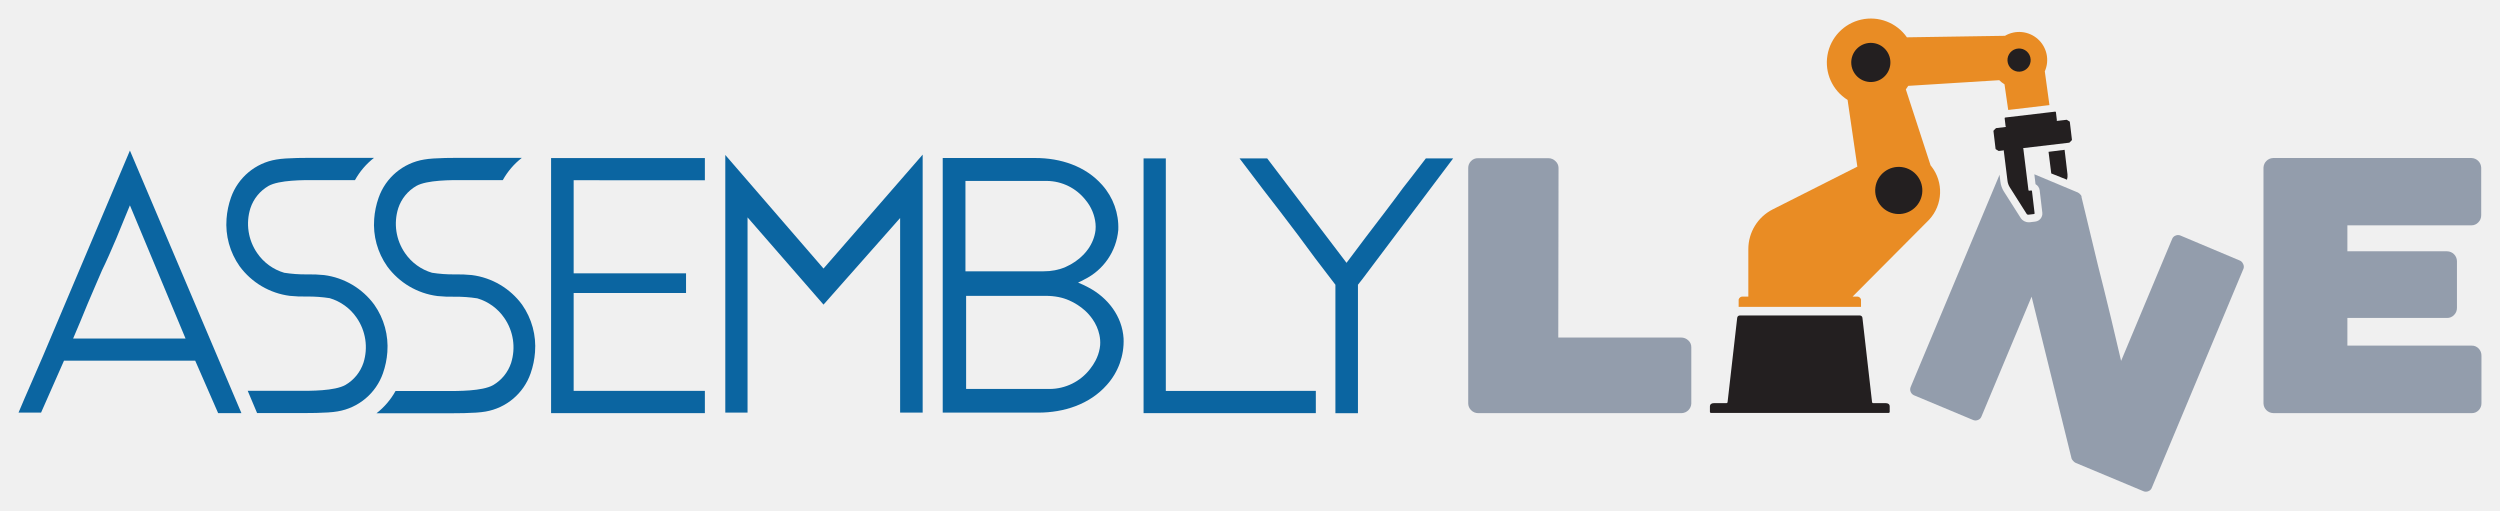
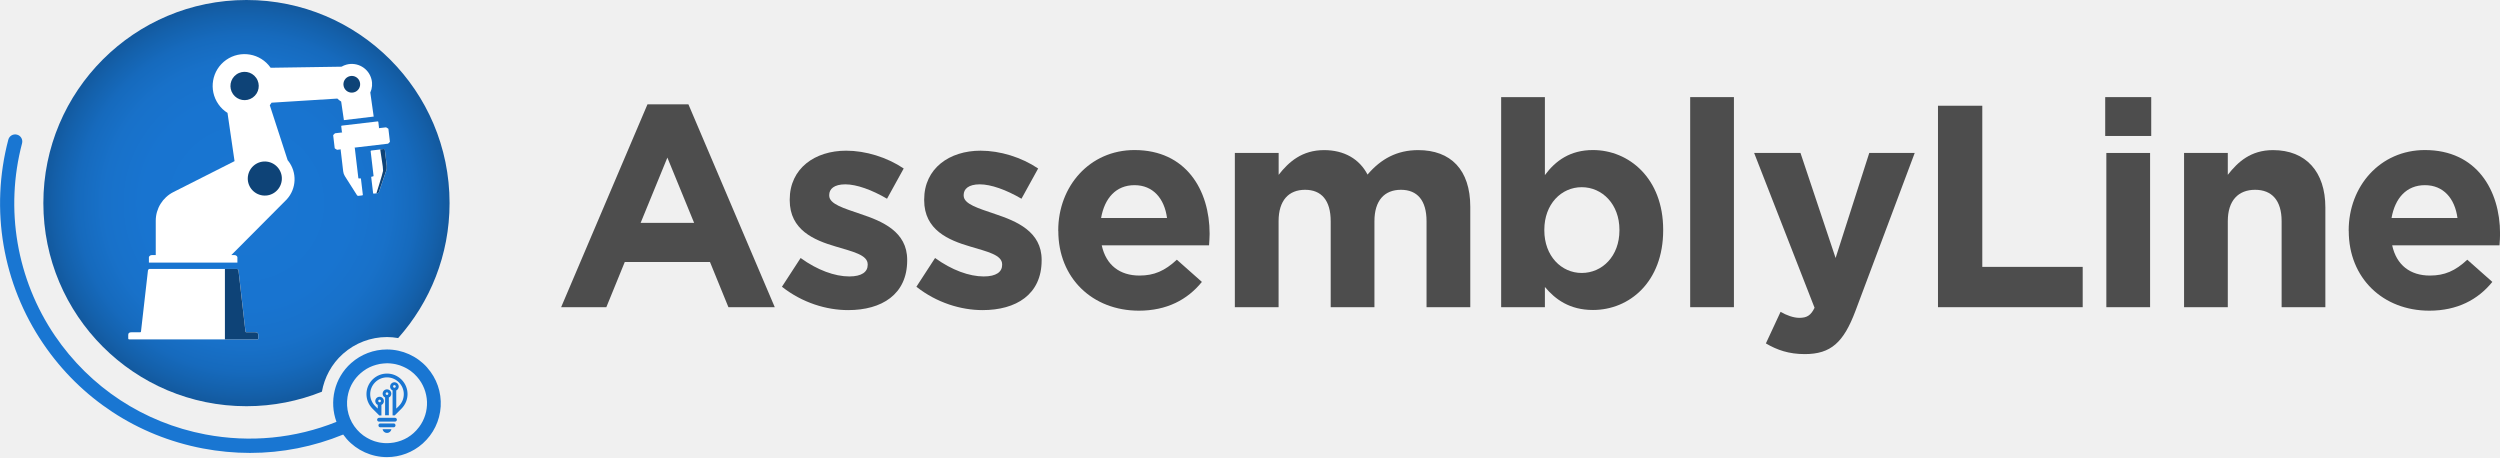
- <svg xmlns="http://www.w3.org/2000/svg" id="Layer_1" data-name="Layer 1" viewBox="0 0 674.271 137.618" version="1.1" width="674.271" height="137.618">
-   <defs id="defs62">
-     <style id="style60">
-       .line{fill:#939dac;}
-       .assembly{fill:#0b65a1;}
-       .crane{fill:#e98c24;}
-       .accent{fill:#231f20;}
+ <svg xmlns="http://www.w3.org/2000/svg" id="artwork" viewBox="0 0 394.38 72.11">
+   <defs>
+     <style>
+       .cls-1 {
+         fill: #4d4d4d;
+       }
+ 
+       .cls-1, .cls-2, .cls-3, .cls-4, .cls-5 {
+         stroke-width: 0px;
+       }
+ 
+       .cls-2 {
+         fill: #0e4377;
+       }
+ 
+       .cls-3 {
+         fill: #1976d2;
+       }
+ 
+       .cls-4 {
+         fill: #fff;
+       }
+ 
+       .cls-5 {
+         fill: url(#radial-gradient);
+       }
    </style>
+     <radialGradient id="radial-gradient" cx="38.88" cy="32.04" fx="38.88" fy="32.04" r="32.04" gradientUnits="userSpaceOnUse">
+       <stop offset="0" stop-color="#1976d2" />
+       <stop offset=".51" stop-color="#1874d0" />
+       <stop offset=".7" stop-color="#1871c9" />
+       <stop offset=".83" stop-color="#166abd" />
+       <stop offset=".93" stop-color="#1461ac" />
+       <stop offset="1" stop-color="#13599e" />
+     </radialGradient>
  </defs>
-   <path class="line" d="m 420.28,91.037 h 33.16 a 2.76,2.76 0 0 1 1.89,0.75 2.42,2.42 0 0 1 0.83,1.89 v 15.12 a 2.7,2.7 0 0 1 -2.63,2.63 h -54.82 a 2.62,2.62 0 0 1 -1.93,-0.79 2.52,2.52 0 0 1 -0.79,-1.84 V 45.297 a 2.6,2.6 0 0 1 0.75,-1.84 2.48,2.48 0 0 1 1.89,-0.79 h 19 a 2.67,2.67 0 0 1 1.89,0.79 2.46,2.46 0 0 1 0.83,1.84 z" id="path66" />
-   <path class="line" d="m 604.97,71.157 a 1.65,1.65 0 0 0 -1,-0.94 l -15.86,-6.68 a 1.65,1.65 0 0 0 -1.34,0 1.56,1.56 0 0 0 -0.91,0.87 l -13.78,32.93 -2.68,-11.37 c -0.64,-2.71 -1.33,-5.46 -2,-8.18 -1.07,-4.19 -2.09,-8.29 -3,-12.19 -0.91,-3.9 -2,-8.18 -3,-12.45 v -0.12 -0.12 a 1.53,1.53 0 0 0 -0.29,-0.42 2.15,2.15 0 0 0 -0.69,-0.57 l -11.74,-4.91 0.32,2.67 a 2.19,2.19 0 0 1 1.12,1.67 l 0.71,6 a 2.16,2.16 0 0 1 -0.45,1.6 2.19,2.19 0 0 1 -1.47,0.82 l -1.5,0.18 h -0.29 a 2.54,2.54 0 0 1 -2.13,-1.17 l -4.54,-7.15 a 6.24,6.24 0 0 1 -0.92,-2.58 l -0.23,-1.93 -24,57.31 a 1.73,1.73 0 0 0 0.89,2.17 l 15.95,6.67 a 1.64,1.64 0 0 0 1.34,0 1.56,1.56 0 0 0 0.91,-0.87 l 13.55,-32.39 10.78,43.66 a 1.82,1.82 0 0 0 0.44,0.65 2.08,2.08 0 0 0 0.61,0.5 l 18.32,7.66 a 1.66,1.66 0 0 0 1.34,0 1.56,1.56 0 0 0 0.91,-0.87 l 24.77,-59.2 a 1.56,1.56 0 0 0 -0.14,-1.25 z" id="path68" />
-   <polygon class="line" points="" id="polygon70" transform="translate(5,4.977127)" />
-   <path class="line" d="m 613.11,111.417 a 2.7,2.7 0 0 1 -2.63,-2.63 V 45.247 a 2.7,2.7 0 0 1 2.63,-2.63 h 53.46 a 2.7,2.7 0 0 1 2.63,2.63 v 12.81 a 2.63,2.63 0 0 1 -0.79,1.93 2.52,2.52 0 0 1 -1.84,0.79 h -33.46 v 7 h 26.92 a 2.7,2.7 0 0 1 2.63,2.63 v 12.63 a 2.63,2.63 0 0 1 -0.79,1.93 2.53,2.53 0 0 1 -1.84,0.79 h -26.92 v 7.46 h 33.52 a 2.49,2.49 0 0 1 1.89,0.79 2.7,2.7 0 0 1 0.75,1.93 v 12.86 a 2.6,2.6 0 0 1 -0.75,1.84 2.49,2.49 0 0 1 -1.89,0.79 z" id="path72" />
-   <path class="assembly" d="M 65.11,111.417 H 58.83 L 52.65,97.277 H 17.26 L 11.08,111.277 H 5 q 0.88,-2.16 1.67,-3.93 0.79,-1.77 1.67,-3.83 l 3.24,-7.46 23.46,-55.45 z m -15.07,-20.12 -15,-35.92 q -0.79,1.87 -1.72,4.17 -0.93,2.3 -1.91,4.66 -1,2.35 -2,4.61 -1,2.26 -1.86,4 -0.79,1.87 -1.82,4.22 -1.03,2.35 -2.06,4.81 l -2.04,4.95 q -1,2.45 -1.91,4.51 z" id="path74" />
-   <path class="assembly" d="m 154.72,48.607 v 25.12 h 30.31 v 5.3 h -30.31 v 26.4 h 35.39 v 6 H 148.63 V 42.627 h 41.48 v 6 z" id="path76" />
-   <path class="assembly" d="m 248.85,41.707 v 69.58 h -6.08 V 58.797 l -20.66,23.36 -20.49,-23.53 v 52.66 h -6 V 41.797 l 26.49,30.63 z" id="path78" />
-   <path class="assembly" d="m 354.89,105.427 v 6 H 308.43 V 42.727 h 6 v 62.71 z" id="path80" />
-   <path class="assembly" d="m 376.46,53.317 q 1,-1.37 2,-2.7 l 2.11,-2.7 4,-5.2 h 7.36 l -24.5,32.58 -1.18,1.5 v 34.64 h -6.08 V 76.797 l -5.4,-7.07 q -2.35,-3.24 -4.76,-6.43 l -4.9,-6.45 -4.32,-5.59 -6.48,-8.54 h 7.46 l 21.4,28.17 q 2.26,-3 5.2,-6.92 l 5.5,-7.21 z" id="path82" />
-   <path class="assembly" d="m 100.95,82.187 a 19.94,19.94 0 0 0 -13.56,-8 37.11,37.11 0 0 0 -4.61,-0.18 37.52,37.52 0 0 1 -6.13,-0.44 13.41,13.41 0 0 1 -7.27,-5.28 13.94,13.94 0 0 1 -1.84,-12.14 10.86,10.86 0 0 1 4.88,-6 c 2.91,-1.62 9.43,-1.59 12.77,-1.57 h 10.55 a 19.7,19.7 0 0 1 5.13,-6 c -4.13,0 -11.13,0 -14.87,0 -2.83,0 -8.69,-0.06 -11.48,0.45 a 15.67,15.67 0 0 0 -12.23,10.27 22,22 0 0 0 -1.19,5.71 19.61,19.61 0 0 0 3.52,12.79 19.94,19.94 0 0 0 13.56,8 37.12,37.12 0 0 0 4.61,0.18 37.52,37.52 0 0 1 6.13,0.44 13.41,13.41 0 0 1 7.27,5.28 13.94,13.94 0 0 1 1.84,12.14 10.86,10.86 0 0 1 -4.88,6 c -2.91,1.62 -9.43,1.59 -12.77,1.57 H 66.81 l 2.53,6 c 0,0 6.48,0 10.23,0 2.83,0 8.69,0.06 11.48,-0.45 a 15.67,15.67 0 0 0 12.23,-10.27 22,22 0 0 0 1.19,-5.71 19.61,19.61 0 0 0 -3.52,-12.79 z" id="path84" />
-   <path class="assembly" d="m 303.04,91.287 c -0.37,-6 -4.25,-11 -9.46,-13.75 a 29.67,29.67 0 0 0 -2.82,-1.33 13.42,13.42 0 0 0 1.67,-0.82 v 0 a 16.49,16.49 0 0 0 9.18,-13.35 17.12,17.12 0 0 0 -4.35,-12.15 c -4.52,-5.13 -11.28,-7.27 -18,-7.27 h -25 v 68.67 h 25.77 c 6.88,0 13.84,-2.2 18.5,-7.48 a 17.64,17.64 0 0 0 4.51,-12.52 z m -42.65,-42.49 h 21.91 a 13.45,13.45 0 0 1 10.52,5.19 11.68,11.68 0 0 1 2.65,6.3 9.45,9.45 0 0 1 0,1.81 10.58,10.58 0 0 1 -0.67,2.63 11.6,11.6 0 0 1 -1.29,2.4 13.06,13.06 0 0 1 -1.25,1.52 14.53,14.53 0 0 1 -2.26,1.91 15.93,15.93 0 0 1 -2.58,1.44 12.87,12.87 0 0 1 -1.39,0.52 14.82,14.82 0 0 1 -3,0.59 q -0.81,0.07 -1.66,0.07 h -20.98 z m 36.22,45.13 a 10.58,10.58 0 0 1 -0.44,1.72 12.13,12.13 0 0 1 -0.71,1.64 14.14,14.14 0 0 1 -1.47,2.25 13.85,13.85 0 0 1 -10.88,5.37 H 260.57 V 79.797 h 21.54 a 17.39,17.39 0 0 1 3.33,0.31 14.43,14.43 0 0 1 1.52,0.38 13.27,13.27 0 0 1 1.43,0.54 16,16 0 0 1 4.26,2.75 13.74,13.74 0 0 1 2,2.28 11.65,11.65 0 0 1 1.87,4.26 9.94,9.94 0 0 1 0.2,2.78 q -0.04,0.41 -0.11,0.85 z" id="path86" />
-   <path class="assembly" d="m 140.82,82.187 a 19.94,19.94 0 0 0 -13.56,-8 37.11,37.11 0 0 0 -4.61,-0.18 37.52,37.52 0 0 1 -6.13,-0.44 13.41,13.41 0 0 1 -7.27,-5.28 13.94,13.94 0 0 1 -1.84,-12.14 10.86,10.86 0 0 1 4.88,-6 c 2.91,-1.62 9.43,-1.59 12.77,-1.57 h 10.55 a 19.7,19.7 0 0 1 5.13,-6 c -4.13,0 -11.13,0 -14.87,0 -2.83,0 -8.69,-0.06 -11.48,0.45 a 15.67,15.67 0 0 0 -12.28,10.32 22,22 0 0 0 -1.19,5.71 19.61,19.61 0 0 0 3.52,12.79 19.94,19.94 0 0 0 13.56,8 37.12,37.12 0 0 0 4.61,0.18 37.52,37.52 0 0 1 6.13,0.44 13.41,13.41 0 0 1 7.27,5.28 13.94,13.94 0 0 1 1.84,12.14 10.86,10.86 0 0 1 -4.88,6 c -2.91,1.62 -9.43,1.59 -12.77,1.57 h -13.52 a 19.7,19.7 0 0 1 -5.13,6 c 4.13,0 14.15,0 17.89,0 2.83,0 8.69,0.06 11.48,-0.45 a 15.67,15.67 0 0 0 12.19,-10.31 22,22 0 0 0 1.19,-5.71 19.61,19.61 0 0 0 -3.48,-12.8 z" id="path88" />
-   <path class="crane" d="M 551.5,19.237 A 7.56,7.56 0 0 0 540.76,9.657 l -26.45,0.41 v 0 a 11.87,11.87 0 1 0 -16,16.88 l 2.63,18 -22.83,11.53 a 12,12 0 0 0 -6.57,10.68 v 12.83 h -1.43 a 1.09,1.09 0 0 0 -1.18,0.78 v 2 h 33 v -2 a 1.09,1.09 0 0 0 -1.18,-0.78 h -1.08 l 20.64,-20.74 a 11.11,11.11 0 0 0 0.57,-14.42 l -0.18,-0.21 -6.68,-20.51 q 0.35,-0.46 0.65,-0.95 l 24.54,-1.53 a 7.6,7.6 0 0 0 1.42,1.11 l 1,6.92 11.12,-1.31 z" id="path90" style="fill:#e98c24" />
-   <path class="accent" d="m 558.25,32.897 a 0.18,0.18 0 0 0 -0.09,-0.14 l -0.72,-0.44 a 0.18,0.18 0 0 0 -0.12,0 l -2.66,0.31 a 0.2,0.2 0 0 0 0.1,-0.18 l -0.26,-2.18 a 0.18,0.18 0 0 0 -0.2,-0.16 l -13.47,1.59 a 0.18,0.18 0 0 0 -0.16,0.2 l 0.26,2.18 a 0.18,0.18 0 0 0 0.16,0.15 l -2.68,0.32 a 0.18,0.18 0 0 0 -0.11,0.05 l -0.6,0.6 a 0.18,0.18 0 0 0 -0.05,0.15 l 0.57,4.78 a 0.18,0.18 0 0 0 0.09,0.14 l 0.73,0.44 a 0.18,0.18 0 0 0 0.12,0 l 1.36,-0.16 a 0.17,0.17 0 0 0 -0.08,0.16 l 1,8.06 a 4.19,4.19 0 0 0 0.62,1.75 l 4.53,7.15 a 0.52,0.52 0 0 0 0.5,0.24 l 1.5,-0.18 a 0.18,0.18 0 0 0 0.16,-0.2 l -0.71,-6 a 0.18,0.18 0 0 0 -0.2,-0.16 l -0.55,0.07 a 0.18,0.18 0 0 1 -0.2,-0.16 l -1.38,-11.18 a 0.17,0.17 0 0 0 -0.11,-0.14 l 12.46,-1.47 a 0.18,0.18 0 0 0 0.11,-0.05 l 0.6,-0.6 a 0.18,0.18 0 0 0 0.05,-0.15 z" id="path92" />
-   <path class="accent" d="m 557.62,47.027 -0.78,-6.62 -4.33,0.54 0.73,5.83 4.24,1.69 a 3.45,3.45 0 0 0 0.14,-1.44 z" id="path94" />
-   <g id="_Group_" data-name="&lt;Group&gt;" transform="translate(5,4.977127)">
-     <path class="accent" d="M 544.32,323.29 H 528.1 a 0.7,0.7 0 0 0 -0.67,0.61 l -2.6,22.77 a 0.31,0.31 0 0 1 -0.32,0.26 h -3.3 c -0.65,0 -1.14,0.24 -1.14,0.92 v 1.44 a 0.31,0.31 0 0 0 0.32,0.29 h 47.85 a 0.31,0.31 0 0 0 0.32,-0.29 v -1.44 c 0,-0.69 -0.49,-0.92 -1.14,-0.92 h -3.3 a 0.31,0.31 0 0 1 -0.32,-0.26 l -2.6,-22.77 a 0.7,0.7 0 0 0 -0.67,-0.61 z" transform="translate(-63.89,-243.18)" id="path96" />
+   <g>
+     <path class="cls-1" d="m102.15,16.46h6.45l13.62,32h-7.31l-2.91-7.13h-13.44l-2.91,7.13h-7.13l13.62-32Zm7.35,18.7l-4.22-10.3-4.22,10.3h8.44Z" />
+     <path class="cls-1" d="m123.35,45.24l2.95-4.54c2.63,1.91,5.4,2.91,7.67,2.91,2,0,2.91-.73,2.91-1.82v-.09c0-1.5-2.36-2-5.04-2.81-3.4-1-7.26-2.59-7.26-7.31v-.09c0-4.95,4-7.72,8.9-7.72,3.09,0,6.45,1.04,9.08,2.81l-2.63,4.77c-2.41-1.41-4.81-2.27-6.58-2.27s-2.54.73-2.54,1.68v.09c0,1.36,2.32,2,4.95,2.91,3.4,1.13,7.35,2.77,7.35,7.22v.09c0,5.4-4.04,7.85-9.31,7.85-3.4,0-7.22-1.14-10.44-3.68Z" />
+     <path class="cls-1" d="m144.56,45.24l2.95-4.54c2.63,1.91,5.4,2.91,7.67,2.91,2,0,2.91-.73,2.91-1.82v-.09c0-1.5-2.36-2-5.04-2.81-3.4-1-7.26-2.59-7.26-7.31v-.09c0-4.95,4-7.72,8.9-7.72,3.09,0,6.45,1.04,9.08,2.81l-2.63,4.77c-2.41-1.41-4.81-2.27-6.58-2.27s-2.54.73-2.54,1.68v.09c0,1.36,2.32,2,4.95,2.91,3.4,1.13,7.35,2.77,7.35,7.22v.09c0,5.4-4.04,7.85-9.31,7.85-3.4,0-7.22-1.14-10.44-3.68Z" />
+     <path class="cls-1" d="m166.94,36.43v-.09c0-6.95,4.95-12.67,12.03-12.67,8.13,0,11.85,6.31,11.85,13.21,0,.54-.05,1.18-.09,1.82h-16.93c.68,3.13,2.86,4.77,5.95,4.77,2.31,0,3.99-.73,5.9-2.5l3.95,3.5c-2.27,2.81-5.54,4.54-9.94,4.54-7.31,0-12.71-5.13-12.71-12.57Zm17.16-2.04c-.41-3.09-2.22-5.18-5.13-5.18s-4.72,2.04-5.27,5.18h10.4Z" />
+     <path class="cls-1" d="m194.81,24.13h6.9v3.45c1.59-2.04,3.68-3.9,7.17-3.9,3.18,0,5.58,1.41,6.85,3.86,2.13-2.5,4.68-3.86,7.99-3.86,5.13,0,8.22,3.09,8.22,8.94v15.84h-6.9v-13.57c0-3.27-1.45-4.95-4.04-4.95s-4.18,1.68-4.18,4.95v13.57h-6.9v-13.57c0-3.27-1.45-4.95-4.04-4.95s-4.18,1.68-4.18,4.95v13.57h-6.9v-24.33Z" />
+     <path class="cls-1" d="m243.71,45.28v3.18h-6.9V15.32h6.9v12.3c1.68-2.27,3.99-3.95,7.58-3.95,5.67,0,11.08,4.45,11.08,12.57v.09c0,8.13-5.31,12.57-11.08,12.57-3.68,0-5.95-1.68-7.58-3.63Zm11.76-8.94v-.09c0-4.04-2.72-6.72-5.95-6.72s-5.9,2.68-5.9,6.72v.09c0,4.04,2.68,6.72,5.9,6.72s5.95-2.63,5.95-6.72Z" />
+     <path class="cls-1" d="m266.63,15.32h6.9v33.14h-6.9V15.32Z" />
+     <path class="cls-1" d="m278.57,54.18l2.32-4.99c.91.54,2.04.95,2.95.95,1.18,0,1.82-.36,2.41-1.59l-9.53-24.42h7.31l5.54,16.57,5.31-16.57h7.17l-9.35,24.92c-1.86,4.95-3.86,6.81-7.99,6.81-2.5,0-4.36-.64-6.13-1.68Z" />
+     <path class="cls-1" d="m305.72,16.68h6.99v25.42h15.84v6.36h-22.83v-31.78Z" />
+     <path class="cls-1" d="m332.1,15.32h7.26v6.13h-7.26v-6.13Zm.18,8.81h6.9v24.33h-6.9v-24.33Z" />
+     <path class="cls-1" d="m344.54,24.13h6.9v3.45c1.59-2.04,3.63-3.9,7.13-3.9,5.22,0,8.26,3.45,8.26,9.03v15.75h-6.9v-13.57c0-3.27-1.54-4.95-4.18-4.95s-4.31,1.68-4.31,4.95v13.57h-6.9v-24.33Z" />
+     <path class="cls-1" d="m370.51,36.43v-.09c0-6.95,4.95-12.67,12.03-12.67,8.13,0,11.85,6.31,11.85,13.21,0,.54-.04,1.18-.09,1.82h-16.93c.68,3.13,2.86,4.77,5.95,4.77,2.32,0,4-.73,5.9-2.5l3.95,3.5c-2.27,2.81-5.54,4.54-9.94,4.54-7.31,0-12.71-5.13-12.71-12.57Zm17.16-2.04c-.41-3.09-2.22-5.18-5.13-5.18s-4.72,2.04-5.27,5.18h10.4Z" />
  </g>
-   <circle class="accent" cx="402.922" cy="304.197" r="5.28" transform="rotate(-35.14)" id="circle99" />
-   <circle class="accent" cx="16.724" cy="514.412" r="6.36" transform="rotate(-82.41)" id="circle101" />
-   <circle class="accent" cx="522.434" cy="154.502" r="3.13" transform="rotate(-14.77)" id="circle103" />
+   <g>
+     <path class="cls-5" d="m54.11,55.81c1.91-1.7,4.38-2.64,6.94-2.64h0c.59,0,1.18.06,1.76.16,5.04-5.66,8.11-13.12,8.11-21.29C70.92,14.34,56.57,0,38.88,0S6.84,14.34,6.84,32.04s14.34,32.04,32.04,32.04c4.21,0,8.22-.82,11.9-2.29.4-2.23,1.51-4.36,3.33-5.98Z" />
+     <g>
+       <path class="cls-4" d="m58.43,14.57c.28-.64.36-1.37.16-2.1-.45-1.71-2.2-2.73-3.92-2.28-.28.07-.55.19-.79.33l-11.19.17s0-.01-.01-.02c-1.6-2.27-4.73-2.81-7-1.22-2.27,1.6-2.81,4.73-1.22,7,.39.56.88,1.02,1.43,1.36l1.11,7.61-9.65,4.88c-1.7.86-2.78,2.61-2.78,4.52v5.42h-.58c-.44,0-.5.33-.5.33v.86h13.96v-.86s-.06-.33-.5-.33h-.46l8.73-8.77c1.57-1.7,1.67-4.28.24-6.1-.02-.03-.05-.06-.08-.09l-2.82-8.68c.1-.13.19-.26.28-.4l10.38-.65c.18.18.38.34.6.47l.43,2.93,4.7-.56-.54-3.83Z" />
+       <path class="cls-4" d="m61.28,20.35s-.02-.04-.04-.06l-.31-.19s-.03-.01-.05-.01l-1.13.13s.05-.05.04-.08l-.11-.92s-.04-.07-.09-.07l-5.69.67s-.07.04-.07.09l.11.92s.03.06.07.06l-1.13.13s-.03,0-.05.02l-.25.25s-.02.04-.02.06l.24,2.02s.02.04.04.06l.31.19s.03.01.05.01l.57-.07s-.04.04-.03.07l.4,3.41c.03.26.12.52.26.74l1.92,3.02c.05.07.13.11.21.1l.64-.08s.07-.04.07-.09l-.3-2.53s-.04-.07-.09-.07l-.23.03s-.08-.03-.09-.07l-.56-4.74s-.02-.05-.05-.06l5.27-.62s.03,0,.05-.02l.25-.25s.03-.04.02-.06l-.24-2.02Z" />
+       <path class="cls-4" d="m30.48,42.42h-6.25s-.61,0-.61,0c-.07,0-.26.05-.28.26l-1.1,9.63c0,.06-.07.11-.14.11h-.53s-.59,0-.86,0-.48.1-.48.39v.61c0,.07.06.12.14.12h1.21s.54,0,.54,0h1.06s7.31,0,7.31,0h7.31s1.06,0,1.06,0h1.75c.08,0,.14-.05.14-.12v-.61c0-.29-.21-.39-.48-.39h-1.4c-.07,0-.13-.05-.14-.11l-1.1-9.63c-.03-.21-.21-.26-.28-.26h-.61s-6.25,0-6.25,0Z" />
+       <path class="cls-2" d="m35.48,53.54h2.31s1.06,0,1.06,0h1.75c.08,0,.14-.05.14-.12v-.61c0-.29-.21-.39-.48-.39h-1.4c-.07,0-.13-.05-.14-.11l-1.1-9.63c-.03-.21-.21-.26-.28-.26h-.61s-1.25,0-1.25,0" />
+       <path class="cls-2" d="m36.76,14.85c-.71-1.01-.47-2.4.54-3.11s2.4-.47,3.11.54c.71,1.01.47,2.4-.54,3.11-1.01.71-2.4.47-3.11-.54Z" />
+       <path class="cls-2" d="m44.44,28.52c-.2,1.47-1.55,2.51-3.02,2.31-1.47-.2-2.51-1.55-2.31-3.02.2-1.47,1.55-2.51,3.02-2.31,1.47.2,2.51,1.55,2.31,3.02Z" />
+       <path class="cls-2" d="m55.83,14.57c-.71.19-1.43-.24-1.61-.94-.19-.71.24-1.43.94-1.61.71-.19,1.43.24,1.61.94.19.71-.24,1.43-.94,1.61Z" />
+       <path class="cls-4" d="m58.93,27.75l-.46-3.91s.03-.08.07-.09l2.08-.25s.08.03.09.07l.3,2.58c.03.26,0,.53-.08.78l-1.16,3.39c-.03.08-.1.14-.18.15l-.64.08s-.08-.03-.09-.07l-.3-2.53s.03-.08.07-.09l.23-.03s.07-.04.07-.09Z" />
+       <path class="cls-2" d="m59.39,30.49l.19-.02c.08,0,.15-.07.18-.15l1.16-3.39c.09-.25.11-.52.08-.78l-.3-2.58s-.04-.07-.09-.07l-.63.07.4,2.69s0,.07.05.69c-.12.64-1.05,3.54-1.05,3.54Z" />
+     </g>
+     <path class="cls-3" d="m67.39,57.98c-1.61-1.81-3.92-2.85-6.35-2.85-2.08,0-4.08.76-5.64,2.14-2.68,2.38-3.49,6.1-2.32,9.28-6.51,2.61-13.64,3.32-20.69,1.98-9.74-1.86-18.17-7.4-23.74-15.59C2.63,44.05.74,33,3.48,22.61c.16-.6-.2-1.22-.8-1.37-.6-.16-1.22.2-1.37.8-2.9,11.02-.9,22.74,5.5,32.16,5.91,8.7,14.85,14.57,25.17,16.54,2.49.47,4.98.71,7.46.71,5.06,0,10.03-.99,14.7-2.9.17.24.36.48.56.71,1.61,1.81,3.92,2.85,6.35,2.85,2.08,0,4.08-.76,5.63-2.14,1.69-1.51,2.7-3.58,2.84-5.84.13-2.26-.62-4.44-2.13-6.14Zm-1.3,9.41c-.25.34-.54.65-.86.94-.28.25-.58.47-.89.66-.03.02-.06.04-.08.05-.3.18-.61.32-.92.44-.05.02-.09.04-.14.05-.31.11-.63.2-.95.26-.05.01-.11.02-.16.03-.32.05-.64.08-.97.09-.08,0-.16,0-.24,0-.12,0-.23,0-.35-.02-.09,0-.19-.02-.28-.03-.12-.01-.23-.03-.35-.05-.09-.02-.18-.04-.28-.06-.11-.03-.23-.06-.34-.09-.09-.03-.18-.05-.27-.08-.11-.04-.22-.08-.33-.13-.09-.03-.17-.07-.26-.11-.11-.05-.22-.11-.33-.17-.08-.04-.16-.08-.24-.13-.11-.07-.22-.14-.33-.21-.07-.05-.14-.09-.21-.14-.12-.09-.23-.18-.34-.28-.06-.05-.11-.09-.17-.14-.16-.15-.32-.31-.47-.48-1.3-1.46-1.79-3.36-1.51-5.16.03-.2.07-.4.12-.59.3-1.18.94-2.28,1.92-3.14,0,0,0,0,0,0,.28-.25.58-.47.89-.66.03-.02.06-.04.09-.06.3-.18.61-.32.92-.44.05-.02.09-.04.14-.05.31-.11.63-.2.95-.26.05-.01.11-.02.16-.03.32-.05.64-.08.97-.09.08,0,.16,0,.24,0,.12,0,.23,0,.35.02.09,0,.19.02.28.03.12.01.23.03.35.05.09.02.18.04.28.06.11.03.23.06.34.09.09.03.18.05.27.08.11.04.22.08.33.13.09.03.17.07.26.11.11.05.22.11.33.16.08.04.16.08.24.13.11.07.22.14.33.21.07.05.14.09.21.14.12.09.23.18.34.28.06.05.11.09.17.14.16.15.32.31.47.48,1.01,1.14,1.53,2.54,1.59,3.95.05,1.41-.37,2.83-1.25,4Z" />
+     <g>
+       <path class="cls-3" d="m58.76,64.46c-.63-.63-.95-1.46-.95-2.29s.32-1.65.95-2.29c.63-.63,1.46-.95,2.29-.95s1.65.32,2.29.95c.63.63.95,1.46.95,2.29s-.32,1.65-.95,2.29l-1.07,1.07h-.34v-3.94c-.07-.03-.14-.08-.19-.13h0c-.12-.12-.2-.3-.2-.48s.08-.36.2-.48h0c.12-.12.29-.2.48-.2s.36.08.48.2h0c.12.12.2.3.2.48s-.08.36-.2.48c-.06.06-.12.1-.19.13v2.87l.41-.41c.52-.52.78-1.19.78-1.87s-.26-1.35-.78-1.87c-.52-.52-1.19-.78-1.87-.78s-1.35.26-1.87.78c-.52.52-.78,1.19-.78,1.87s.26,1.35.78,1.87l.41.41v-.58c-.07-.03-.14-.08-.19-.13h0c-.12-.12-.2-.3-.2-.48s.08-.36.2-.48h0c.12-.12.29-.2.48-.2s.36.08.48.2h0c.12.12.2.3.2.48s-.08.36-.2.48c-.06.06-.12.1-.19.13v1.66h-.34l-1.07-1.07h0Zm3.61-3.65h0s-.09-.06-.15-.06-.11.02-.15.06c-.04.04-.06.09-.06.15s.02.11.06.15h0s.09.06.15.06.11-.02.15-.06c.04-.04.06-.09.06-.15s-.02-.11-.06-.15h0Zm-2.34,2.29h0s-.09-.06-.15-.06-.11.02-.15.06c-.04.04-.06.09-.06.15s.02.11.06.15h0s.09.06.15.06.11-.02.15-.06c.04-.04.06-.09.06-.15s-.02-.11-.06-.15h0Zm1.02-1.68c.19,0,.36.08.48.2h0c.12.12.2.3.2.48s-.08.36-.2.48c-.06.06-.12.1-.19.13v2.8h-.59v-2.8c-.07-.03-.14-.08-.19-.13h0c-.12-.12-.2-.3-.2-.48s.08-.36.2-.48h0c.12-.12.29-.2.48-.2Zm.15.53h0s-.09-.06-.15-.06-.11.02-.15.06c-.04.04-.06.09-.06.15s.02.11.06.15h0s.09.06.15.06.11-.02.15-.06c.04-.04.06-.09.06-.15s-.02-.11-.06-.15h0Z" />
+       <path class="cls-3" d="m59.79,65.91h2.52c.17,0,.3.13.3.3h0c0,.16-.14.3-.3.3h-2.52c-.17,0-.3-.13-.3-.3h0c0-.16.14-.3.3-.3Z" />
+       <path class="cls-3" d="m59.96,66.8h2.17c.14,0,.26.13.26.3h0c0,.16-.12.3-.26.3h-2.17c-.14,0-.26-.13-.26-.3h0c0-.16.12-.3.26-.3Z" />
+       <path class="cls-3" d="m60.35,67.71h1.4c-.06.34-.35.59-.7.59s-.64-.25-.7-.59Z" />
+     </g>
+   </g>
</svg>
